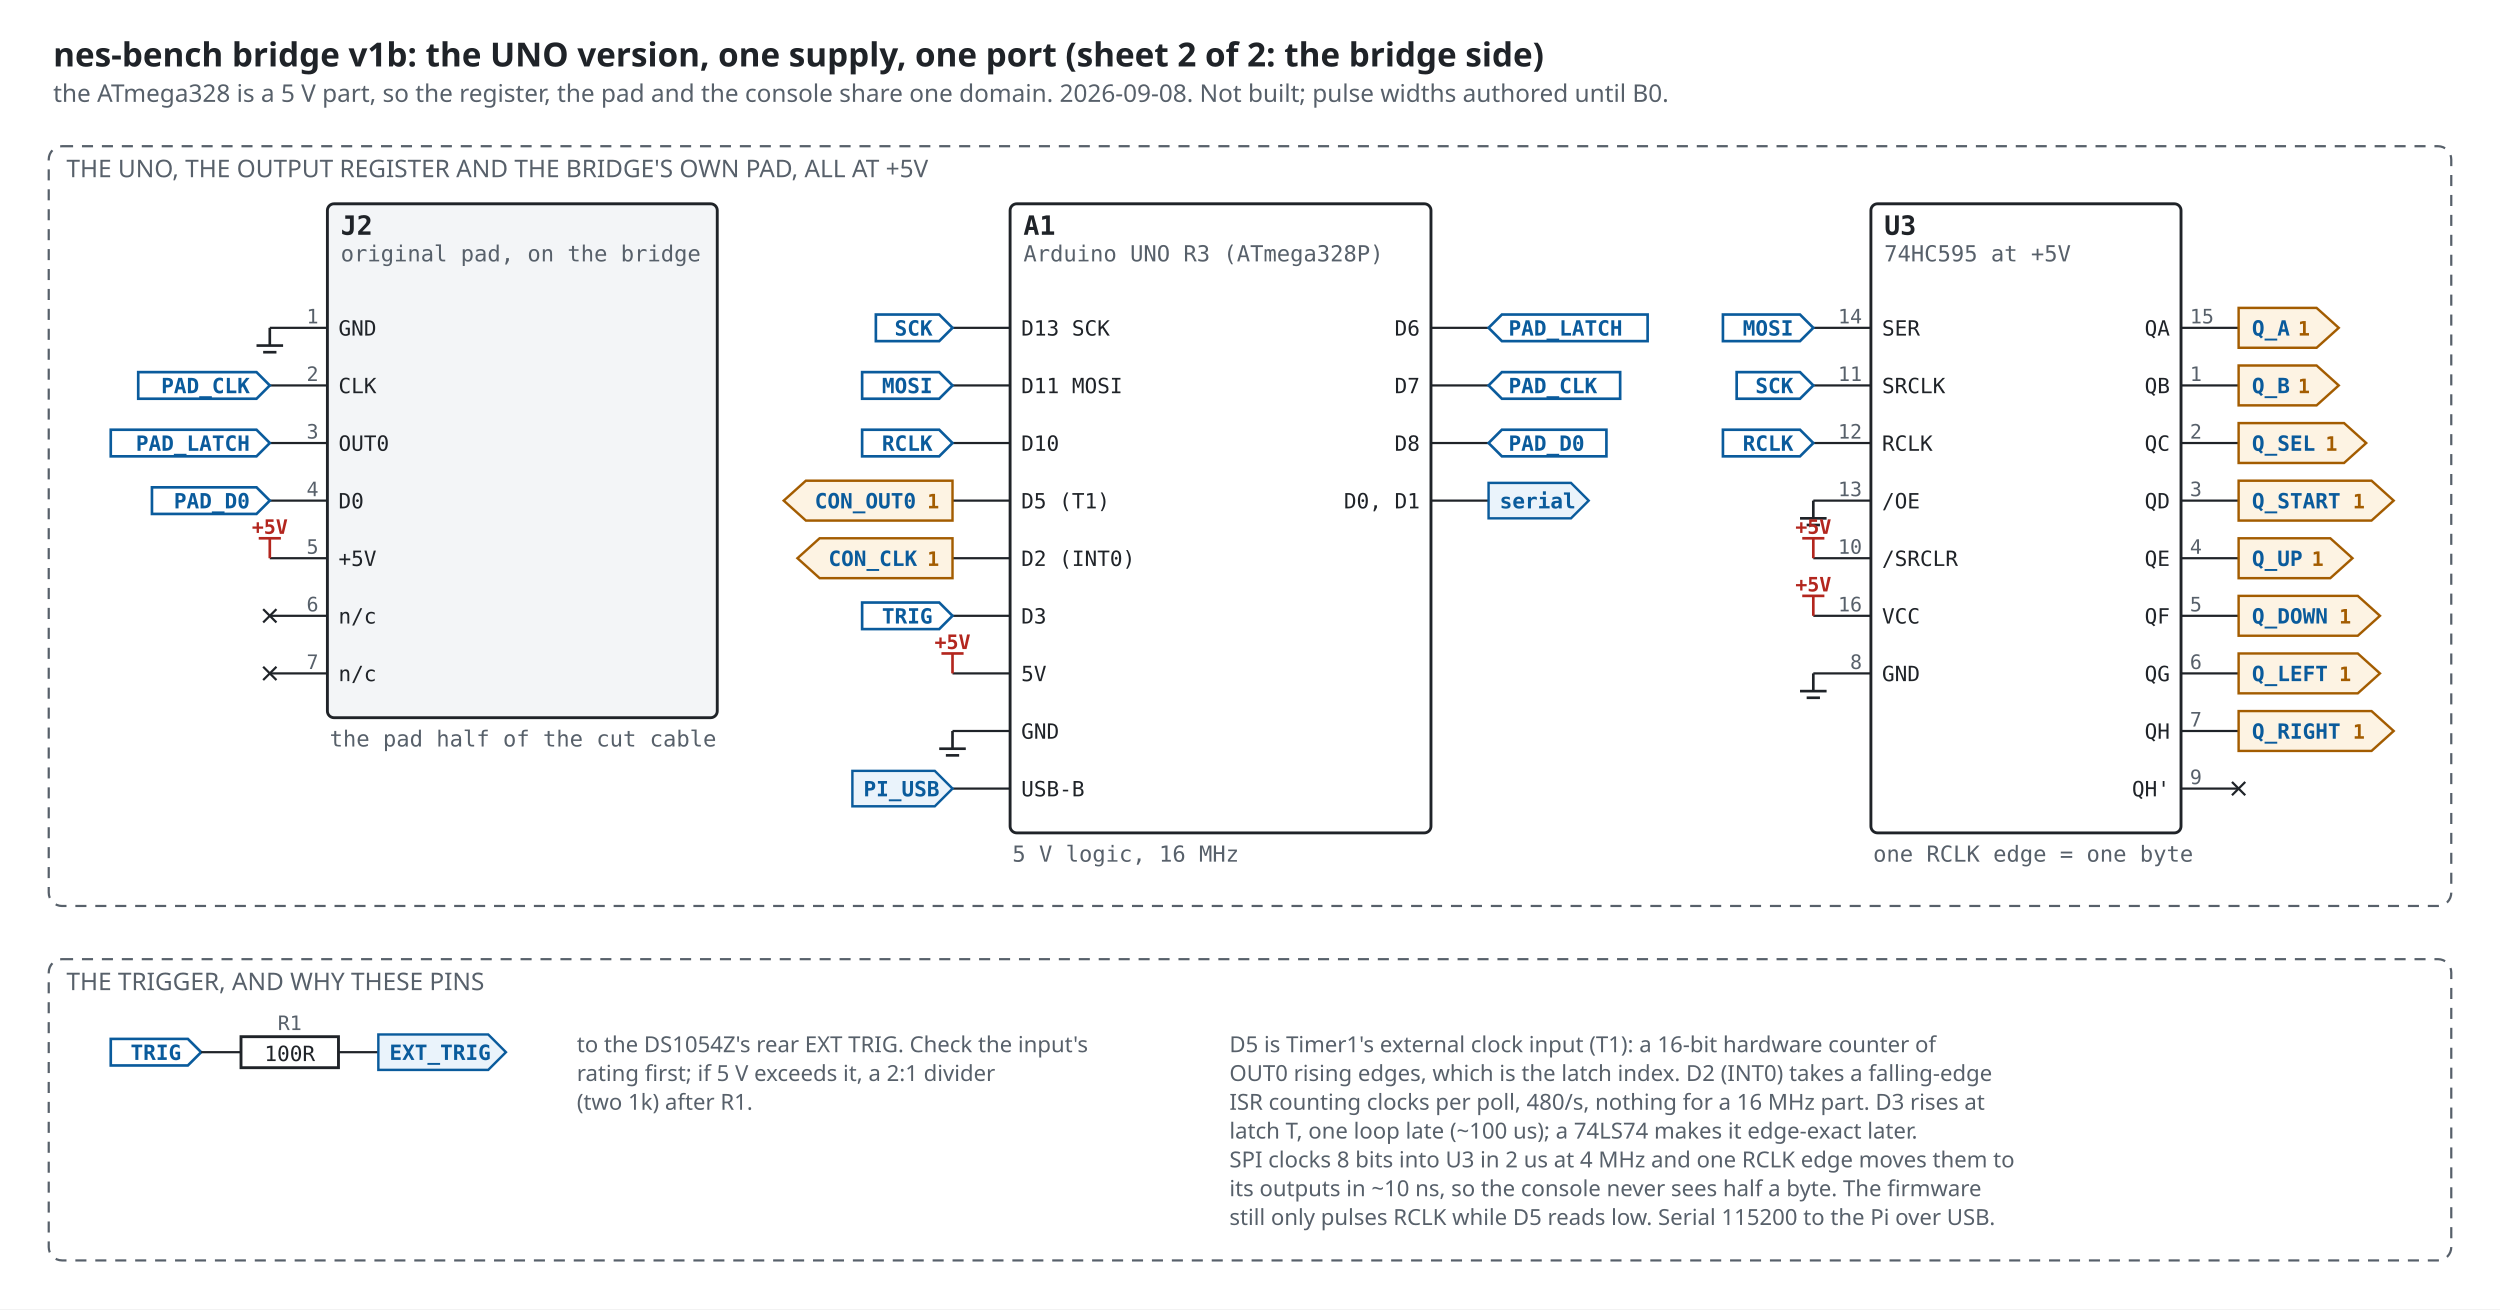
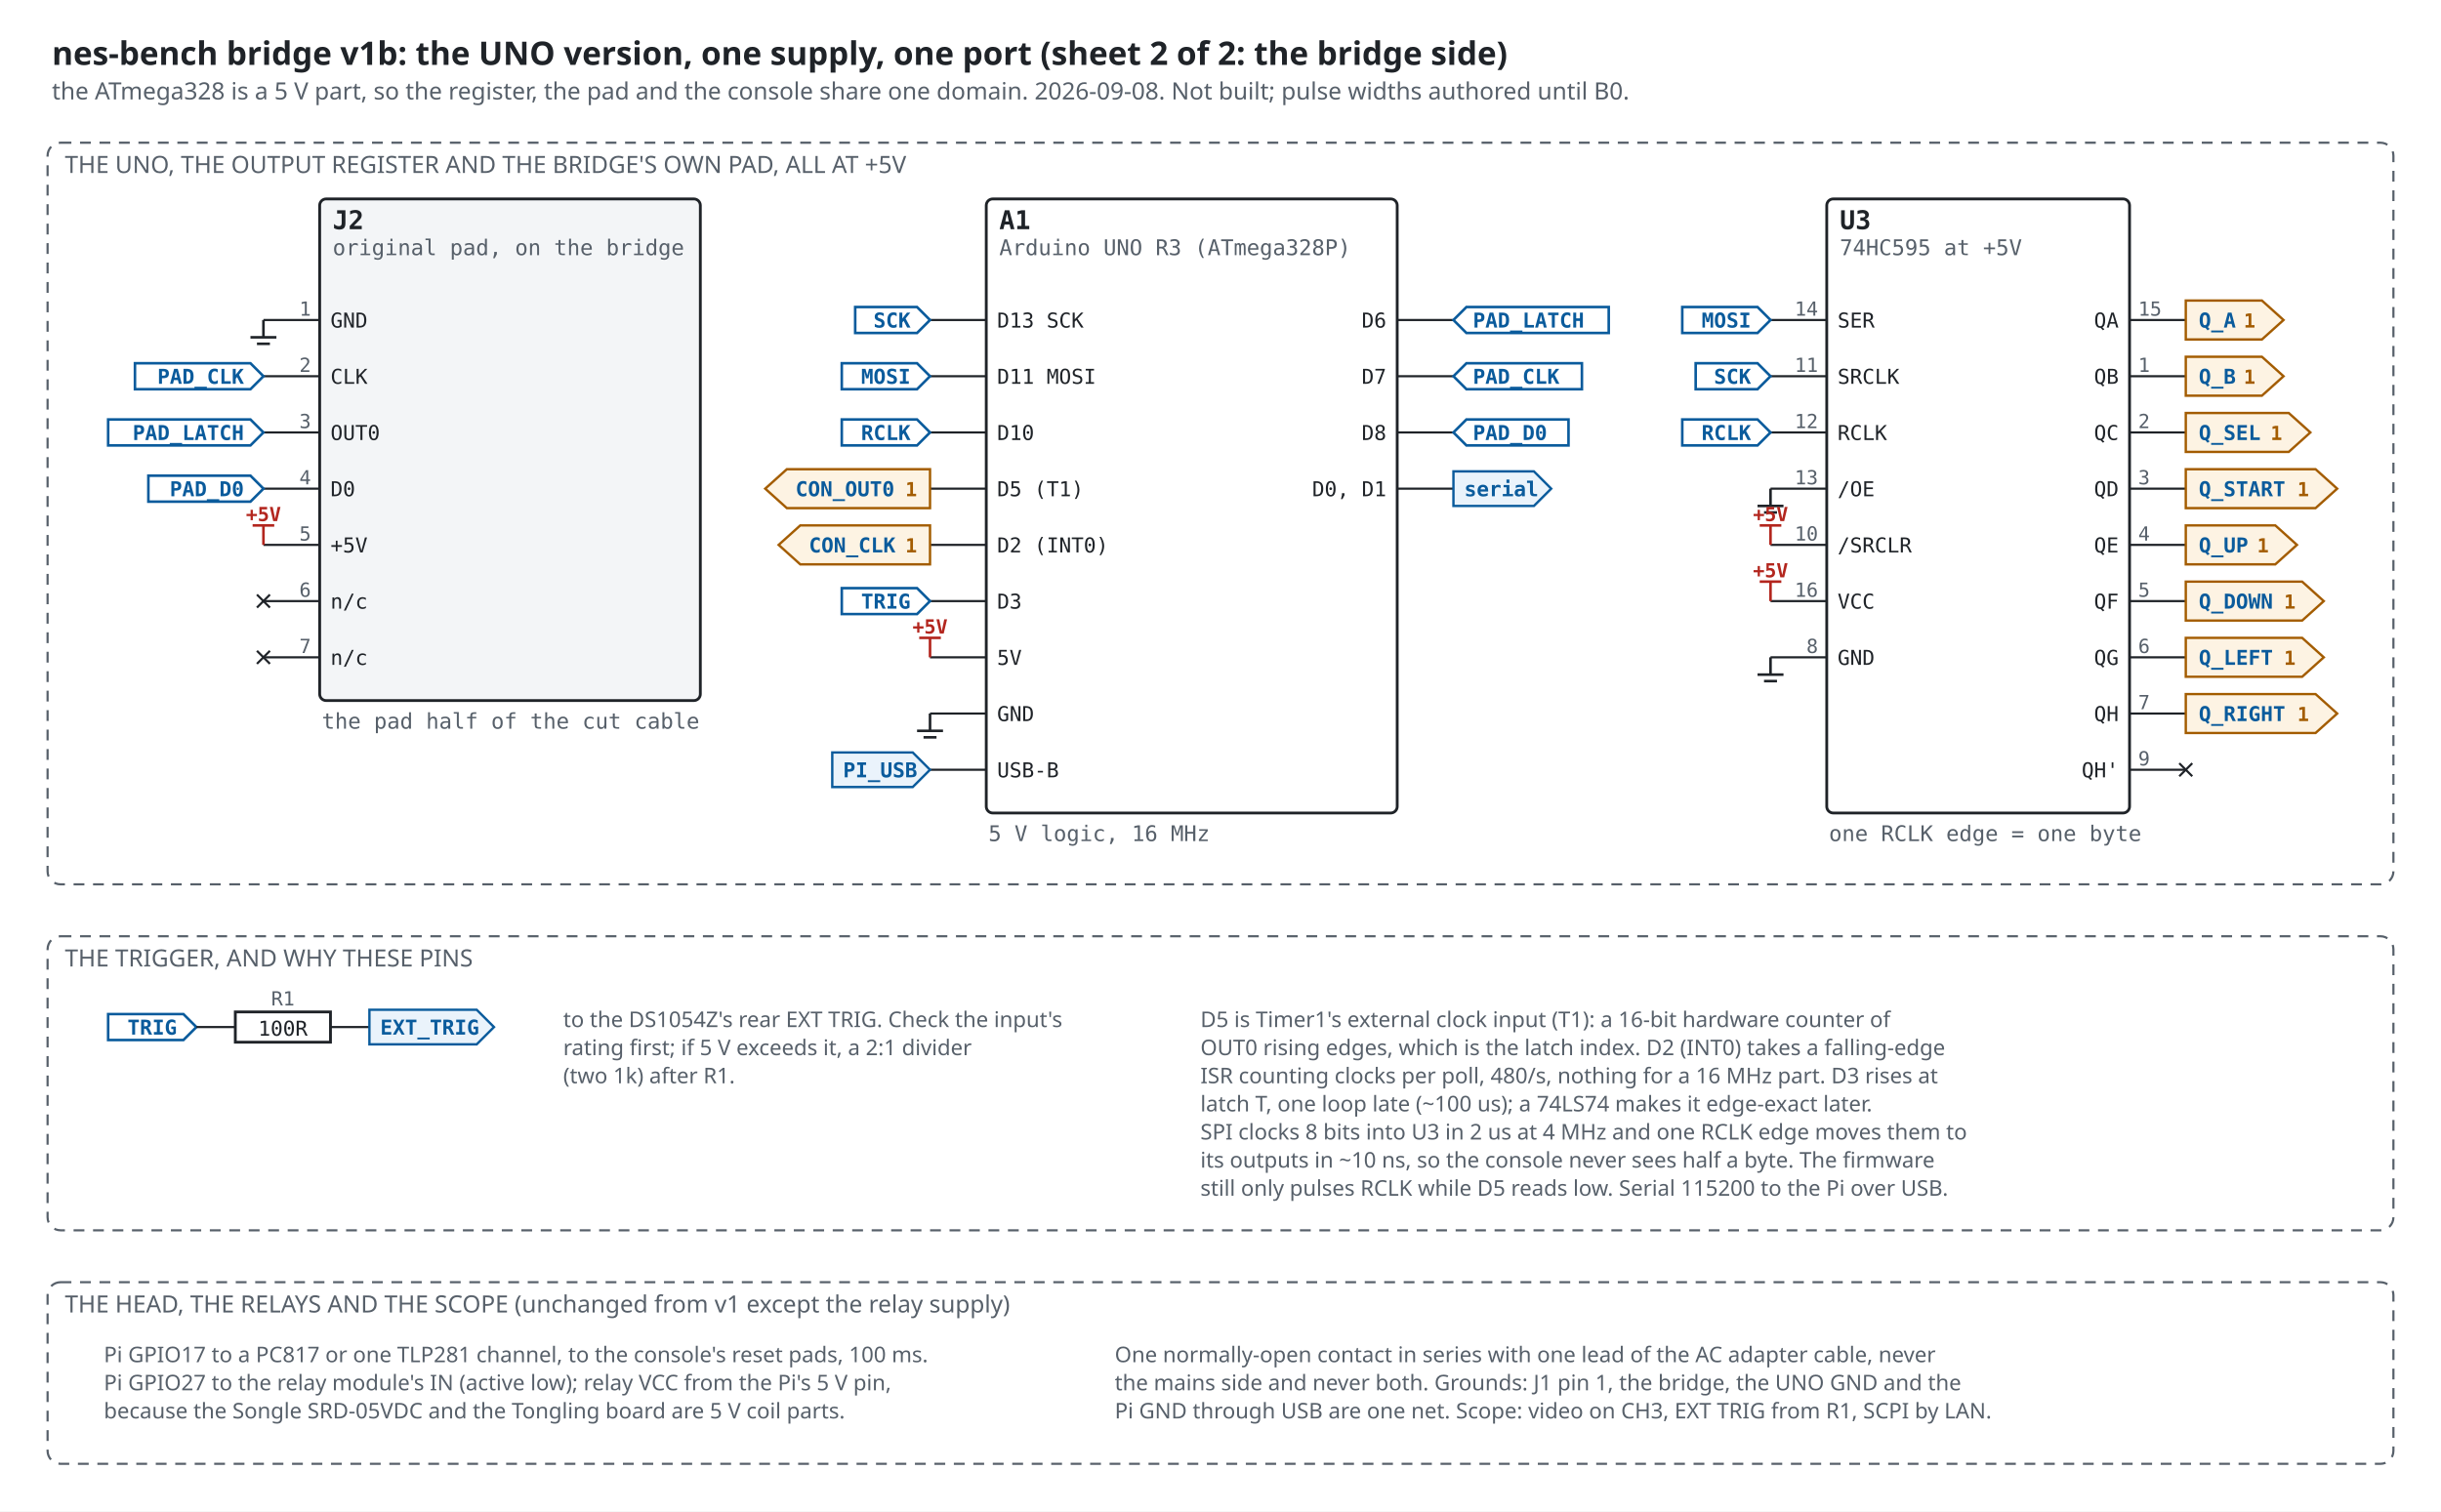
- <svg xmlns="http://www.w3.org/2000/svg" viewBox="0 0 1128.6 591.0" width="1128.6" height="591.0" role="img" aria-label="nes-bench bridge v1b: the UNO version, one supply, one port  (sheet 2 of 2: the bridge side)">
+ <svg xmlns="http://www.w3.org/2000/svg" viewBox="0 0 1128.6 699.0" width="1128.6" height="699.0" role="img" aria-label="nes-bench bridge v1b: the UNO version, one supply, one port  (sheet 2 of 2: the bridge side)">
  <style>
    text { font-family: ui-monospace, "SF Mono", Menlo, Consolas, monospace; fill: #1f2328; }
    .title { font-size: 15px; font-weight: 700; font-family: ui-sans-serif, system-ui, sans-serif; }
    .sub { font-size: 11px; fill: #57606a; font-family: ui-sans-serif, system-ui, sans-serif; }
    .ref { font-size: 12px; font-weight: 700; }
    .part { font-size: 10px; fill: #57606a; }
    .pin { font-size: 9.5px; }
    .pinno { font-size: 9px; fill: #57606a; }
    .linkflag { fill: #fdf3e3; stroke: #a35c00; stroke-width: 1.1; }
    .linkno { font-size: 9px; fill: #a35c00; font-weight: 700; }
    .net { font-size: 9.5px; fill: #0a5b9c; font-weight: 600; }
    .rail5 { font-size: 9px; fill: #b3261e; font-weight: 700; }
    .rail3 { font-size: 9px; fill: #b35c00; font-weight: 700; }
    .gnd { font-size: 9px; fill: #1f2328; font-weight: 700; }
    .note { font-size: 10px; fill: #57606a; font-family: ui-sans-serif, system-ui, sans-serif; }
    .box { fill: #ffffff; stroke: #1f2328; stroke-width: 1.3; }
    .offsheet { fill: #eaf3fb; stroke: #0a5b9c; stroke-width: 1.1; }
    .conn { fill: #f3f5f7; stroke: #1f2328; stroke-width: 1.3; }
    .zone { fill: none; stroke: #57606a; stroke-dasharray: 5 4; stroke-width: 1; }
    .lead { stroke: #1f2328; stroke-width: 1; }
    .wire { stroke: #0a5b9c; stroke-width: 1.2; fill: none; }
    .w5 { stroke: #b3261e; stroke-width: 1.2; fill: none; }
    .w3 { stroke: #b35c00; stroke-width: 1.2; fill: none; }
    .wg { stroke: #1f2328; stroke-width: 1.2; fill: none; }
    .lane { stroke: #1f2328; stroke-width: 1.4; fill: none; }
    .lanelbl { font-size: 11px; font-weight: 700; }
    .win { fill: #b3261e; fill-opacity: 0.10; stroke: none; }
    .safe { fill: #1a7f37; fill-opacity: 0.12; stroke: none; }
    .mark { stroke: #0a5b9c; stroke-width: 1.2; stroke-dasharray: 3 3; }
    .auth { font-size: 9px; fill: #b3261e; font-family: ui-sans-serif, system-ui, sans-serif; font-style: italic; }
  </style>
-   <rect x="0" y="0" width="1128.6" height="591.0" fill="#ffffff" />
+   <rect x="0" y="0" width="1128.6" height="699.0" fill="#ffffff" />
  <g class="sheet-heading" data-height="60">
    <text class="title" x="24" y="30">nes-bench bridge v1b: the UNO version, one supply, one port  (sheet 2 of 2: the bridge side)</text>
    <text class="sub" x="24" y="46">the ATmega328 is a 5 V part, so the register, the pad and the console share one domain. 2026-09-08. Not built; pulse widths authored until B0.</text>
  </g>
  <rect class="zone" x="22" y="66" width="1084.6" height="343.0" rx="6" />
  <text class="sub" x="30" y="80" text-anchor="start">THE UNO, THE OUTPUT REGISTER AND THE BRIDGE'S OWN PAD, ALL AT +5V</text>
  <rect class="zone" x="22" y="433.0" width="1084.6" height="136.0" rx="6" />
  <text class="sub" x="30" y="447.0" text-anchor="start">THE TRIGGER, AND WHY THESE PINS</text>
+   <rect class="zone" x="22" y="593.0" width="1084.6" height="84.0" rx="6" />
+   <text class="sub" x="30" y="607.0" text-anchor="start">THE HEAD, THE RELAYS AND THE SCOPE (unchanged from v1 except the relay supply)</text>
  <rect class="conn" x="147.8" y="92.0" width="176.0" height="232" rx="3" />
  <text class="ref" x="153.8" y="106.0" text-anchor="start">J2</text>
  <text class="part" x="153.8" y="118.0" text-anchor="start">original pad, on the bridge</text>
  <text class="part" x="148.8" y="337.0" text-anchor="start">the pad half of the cut cable</text>
  <line class="lead" x1="121.8" y1="148.0" x2="147.8" y2="148.0" />
  <text class="pin" x="152.8" y="151.5" text-anchor="start">GND</text>
  <text class="pinno" x="143.8" y="146.0" text-anchor="end">1</text>
  <line class="wg" x1="121.8" y1="148.0" x2="121.8" y2="156.0" />
  <line class="wg" x1="115.8" y1="156.0" x2="127.8" y2="156.0" />
  <line class="wg" x1="118.8" y1="159.0" x2="124.8" y2="159.0" />
  <line class="lead" x1="121.8" y1="174.0" x2="147.8" y2="174.0" />
  <text class="pin" x="152.8" y="177.5" text-anchor="start">CLK</text>
  <text class="pinno" x="143.8" y="172.0" text-anchor="end">2</text>
  <path class="wire" d="M121.8,174.0 l-6,-6 h-53.4 v12 h53.4 z" />
  <text class="net" x="112.8" y="177.5" text-anchor="end">PAD_CLK</text>
  <line class="lead" x1="121.8" y1="200.0" x2="147.8" y2="200.0" />
  <text class="pin" x="152.8" y="203.5" text-anchor="start">OUT0</text>
  <text class="pinno" x="143.8" y="198.0" text-anchor="end">3</text>
  <path class="wire" d="M121.8,200.0 l-6,-6 h-65.8 v12 h65.8 z" />
  <text class="net" x="112.8" y="203.5" text-anchor="end">PAD_LATCH</text>
  <line class="lead" x1="121.8" y1="226.0" x2="147.8" y2="226.0" />
  <text class="pin" x="152.8" y="229.5" text-anchor="start">D0</text>
  <text class="pinno" x="143.8" y="224.0" text-anchor="end">4</text>
  <path class="wire" d="M121.8,226.0 l-6,-6 h-47.2 v12 h47.2 z" />
  <text class="net" x="112.8" y="229.5" text-anchor="end">PAD_D0</text>
  <line class="lead" x1="121.8" y1="252.0" x2="147.8" y2="252.0" />
  <text class="pin" x="152.8" y="255.5" text-anchor="start">+5V</text>
  <text class="pinno" x="143.8" y="250.0" text-anchor="end">5</text>
  <line class="w5" x1="121.8" y1="252.0" x2="121.8" y2="243.0" />
  <line class="w5" x1="116.8" y1="243.0" x2="126.8" y2="243.0" />
  <text class="rail5" x="121.8" y="241.0" text-anchor="middle">+5V</text>
  <line class="lead" x1="121.8" y1="278.0" x2="147.8" y2="278.0" />
  <text class="pin" x="152.8" y="281.5" text-anchor="start">n/c</text>
  <text class="pinno" x="143.8" y="276.0" text-anchor="end">6</text>
  <line class="lead" x1="118.8" y1="275.0" x2="124.8" y2="281.0" />
  <line class="lead" x1="118.8" y1="281.0" x2="124.8" y2="275.0" />
  <line class="lead" x1="121.8" y1="304.0" x2="147.8" y2="304.0" />
  <text class="pin" x="152.8" y="307.5" text-anchor="start">n/c</text>
  <text class="pinno" x="143.8" y="302.0" text-anchor="end">7</text>
  <line class="lead" x1="118.8" y1="301.0" x2="124.8" y2="307.0" />
  <line class="lead" x1="118.8" y1="307.0" x2="124.8" y2="301.0" />
  <rect class="box" x="456.0" y="92.0" width="190" height="284" rx="3" />
  <text class="ref" x="462.0" y="106.0" text-anchor="start">A1</text>
  <text class="part" x="462.0" y="118.0" text-anchor="start">Arduino UNO R3 (ATmega328P)</text>
  <text class="part" x="457.0" y="389.0" text-anchor="start">5 V logic, 16 MHz</text>
  <line class="lead" x1="430.0" y1="148.0" x2="456.0" y2="148.0" />
  <text class="pin" x="461.0" y="151.5" text-anchor="start">D13 SCK</text>
  <path class="wire" d="M430.0,148.0 l-6,-6 h-28.6 v12 h28.6 z" />
  <text class="net" x="421.0" y="151.5" text-anchor="end">SCK</text>
  <line class="lead" x1="430.0" y1="174.0" x2="456.0" y2="174.0" />
  <text class="pin" x="461.0" y="177.5" text-anchor="start">D11 MOSI</text>
  <path class="wire" d="M430.0,174.0 l-6,-6 h-34.8 v12 h34.8 z" />
  <text class="net" x="421.0" y="177.5" text-anchor="end">MOSI</text>
  <line class="lead" x1="430.0" y1="200.0" x2="456.0" y2="200.0" />
  <text class="pin" x="461.0" y="203.5" text-anchor="start">D10</text>
  <path class="wire" d="M430.0,200.0 l-6,-6 h-34.8 v12 h34.8 z" />
  <text class="net" x="421.0" y="203.5" text-anchor="end">RCLK</text>
  <line class="lead" x1="430.0" y1="226.0" x2="456.0" y2="226.0" />
  <text class="pin" x="461.0" y="229.5" text-anchor="start">D5 (T1)</text>
  <path class="linkflag" d="M353.8 226.0 L363.8 217.0 L430.0 217.0 L430.0 235.0 L363.8 235.0 Z" />
  <text class="net" x="367.8" y="229.5" text-anchor="start">CON_OUT0</text>
  <text class="linkno" x="424.0" y="229.5" text-anchor="end">1</text>
  <line class="lead" x1="430.0" y1="252.0" x2="456.0" y2="252.0" />
  <text class="pin" x="461.0" y="255.5" text-anchor="start">D2 (INT0)</text>
  <path class="linkflag" d="M360.0 252.0 L370.0 243.0 L430.0 243.0 L430.0 261.0 L370.0 261.0 Z" />
  <text class="net" x="374.0" y="255.5" text-anchor="start">CON_CLK</text>
  <text class="linkno" x="424.0" y="255.5" text-anchor="end">1</text>
  <line class="lead" x1="430.0" y1="278.0" x2="456.0" y2="278.0" />
  <text class="pin" x="461.0" y="281.5" text-anchor="start">D3</text>
  <path class="wire" d="M430.0,278.0 l-6,-6 h-34.8 v12 h34.8 z" />
  <text class="net" x="421.0" y="281.5" text-anchor="end">TRIG</text>
  <line class="lead" x1="430.0" y1="304.0" x2="456.0" y2="304.0" />
  <text class="pin" x="461.0" y="307.5" text-anchor="start">5V</text>
  <line class="w5" x1="430.0" y1="304.0" x2="430.0" y2="295.0" />
  <line class="w5" x1="425.0" y1="295.0" x2="435.0" y2="295.0" />
  <text class="rail5" x="430.0" y="293.0" text-anchor="middle">+5V</text>
  <line class="lead" x1="430.0" y1="330.0" x2="456.0" y2="330.0" />
  <text class="pin" x="461.0" y="333.5" text-anchor="start">GND</text>
  <line class="wg" x1="430.0" y1="330.0" x2="430.0" y2="338.0" />
  <line class="wg" x1="424.0" y1="338.0" x2="436.0" y2="338.0" />
  <line class="wg" x1="427.0" y1="341.0" x2="433.0" y2="341.0" />
  <line class="lead" x1="430.0" y1="356.0" x2="456.0" y2="356.0" />
  <text class="pin" x="461.0" y="359.5" text-anchor="start">USB-B</text>
  <path class="offsheet" d="M384.8 348.0 L422.0 348.0 L430.0 356.0 L422.0 364.0 L384.8 364.0 Z" />
  <text class="net" x="389.8" y="359.5" text-anchor="start">PI_USB</text>
  <line class="lead" x1="646.0" y1="148.0" x2="672.0" y2="148.0" />
  <text class="pin" x="641.0" y="151.5" text-anchor="end">D6</text>
  <path class="wire" d="M672.0,148.0 l6,-6 h65.8 v12 h-65.8 z" />
  <text class="net" x="681.0" y="151.5" text-anchor="start">PAD_LATCH</text>
  <line class="lead" x1="646.0" y1="174.0" x2="672.0" y2="174.0" />
  <text class="pin" x="641.0" y="177.5" text-anchor="end">D7</text>
  <path class="wire" d="M672.0,174.0 l6,-6 h53.4 v12 h-53.4 z" />
  <text class="net" x="681.0" y="177.5" text-anchor="start">PAD_CLK</text>
  <line class="lead" x1="646.0" y1="200.0" x2="672.0" y2="200.0" />
  <text class="pin" x="641.0" y="203.5" text-anchor="end">D8</text>
  <path class="wire" d="M672.0,200.0 l6,-6 h47.2 v12 h-47.2 z" />
  <text class="net" x="681.0" y="203.5" text-anchor="start">PAD_D0</text>
  <line class="lead" x1="646.0" y1="226.0" x2="672.0" y2="226.0" />
  <text class="pin" x="641.0" y="229.5" text-anchor="end">D0, D1</text>
  <path class="offsheet" d="M672.0 218.0 L709.2 218.0 L717.2 226.0 L709.2 234.0 L672.0 234.0 Z" />
  <text class="net" x="677.0" y="229.5" text-anchor="start">serial</text>
  <rect class="box" x="844.6" y="92.0" width="140" height="284" rx="3" />
  <text class="ref" x="850.6" y="106.0" text-anchor="start">U3</text>
  <text class="part" x="850.6" y="118.0" text-anchor="start">74HC595  at +5V</text>
  <text class="part" x="845.6" y="389.0" text-anchor="start">one RCLK edge = one byte</text>
  <line class="lead" x1="818.6" y1="148.0" x2="844.6" y2="148.0" />
  <text class="pin" x="849.6" y="151.5" text-anchor="start">SER</text>
  <text class="pinno" x="840.6" y="146.0" text-anchor="end">14</text>
  <path class="wire" d="M818.6,148.0 l-6,-6 h-34.8 v12 h34.8 z" />
  <text class="net" x="809.6" y="151.5" text-anchor="end">MOSI</text>
  <line class="lead" x1="818.6" y1="174.0" x2="844.6" y2="174.0" />
  <text class="pin" x="849.6" y="177.5" text-anchor="start">SRCLK</text>
  <text class="pinno" x="840.6" y="172.0" text-anchor="end">11</text>
  <path class="wire" d="M818.6,174.0 l-6,-6 h-28.6 v12 h28.6 z" />
  <text class="net" x="809.6" y="177.5" text-anchor="end">SCK</text>
  <line class="lead" x1="818.6" y1="200.0" x2="844.6" y2="200.0" />
  <text class="pin" x="849.6" y="203.5" text-anchor="start">RCLK</text>
  <text class="pinno" x="840.6" y="198.0" text-anchor="end">12</text>
  <path class="wire" d="M818.6,200.0 l-6,-6 h-34.8 v12 h34.8 z" />
  <text class="net" x="809.6" y="203.5" text-anchor="end">RCLK</text>
  <line class="lead" x1="818.6" y1="226.0" x2="844.6" y2="226.0" />
  <text class="pin" x="849.6" y="229.5" text-anchor="start">/OE</text>
  <text class="pinno" x="840.6" y="224.0" text-anchor="end">13</text>
  <line class="wg" x1="818.6" y1="226.0" x2="818.6" y2="234.0" />
  <line class="wg" x1="812.6" y1="234.0" x2="824.6" y2="234.0" />
  <line class="wg" x1="815.6" y1="237.0" x2="821.6" y2="237.0" />
  <line class="lead" x1="818.6" y1="252.0" x2="844.6" y2="252.0" />
  <text class="pin" x="849.6" y="255.5" text-anchor="start">/SRCLR</text>
  <text class="pinno" x="840.6" y="250.0" text-anchor="end">10</text>
  <line class="w5" x1="818.6" y1="252.0" x2="818.6" y2="243.0" />
  <line class="w5" x1="813.6" y1="243.0" x2="823.6" y2="243.0" />
  <text class="rail5" x="818.6" y="241.0" text-anchor="middle">+5V</text>
  <line class="lead" x1="818.6" y1="278.0" x2="844.6" y2="278.0" />
  <text class="pin" x="849.6" y="281.5" text-anchor="start">VCC</text>
  <text class="pinno" x="840.6" y="276.0" text-anchor="end">16</text>
  <line class="w5" x1="818.6" y1="278.0" x2="818.6" y2="269.0" />
  <line class="w5" x1="813.6" y1="269.0" x2="823.6" y2="269.0" />
  <text class="rail5" x="818.6" y="267.0" text-anchor="middle">+5V</text>
  <line class="lead" x1="818.6" y1="304.0" x2="844.6" y2="304.0" />
  <text class="pin" x="849.6" y="307.5" text-anchor="start">GND</text>
  <text class="pinno" x="840.6" y="302.0" text-anchor="end">8</text>
  <line class="wg" x1="818.6" y1="304.0" x2="818.6" y2="312.0" />
  <line class="wg" x1="812.6" y1="312.0" x2="824.6" y2="312.0" />
  <line class="wg" x1="815.6" y1="315.0" x2="821.6" y2="315.0" />
  <line class="lead" x1="984.6" y1="148.0" x2="1010.6" y2="148.0" />
  <text class="pin" x="979.6" y="151.5" text-anchor="end">QA</text>
  <text class="pinno" x="988.6" y="146.0" text-anchor="start">15</text>
  <path class="linkflag" d="M1055.8 148.0 L1045.8 139.0 L1010.6 139.0 L1010.6 157.0 L1045.8 157.0 Z" />
  <text class="net" x="1016.6" y="151.5" text-anchor="start">Q_A</text>
  <text class="linkno" x="1042.8" y="151.5" text-anchor="end">1</text>
  <line class="lead" x1="984.6" y1="174.0" x2="1010.6" y2="174.0" />
  <text class="pin" x="979.6" y="177.5" text-anchor="end">QB</text>
  <text class="pinno" x="988.6" y="172.0" text-anchor="start">1</text>
  <path class="linkflag" d="M1055.8 174.0 L1045.8 165.0 L1010.6 165.0 L1010.6 183.0 L1045.8 183.0 Z" />
  <text class="net" x="1016.6" y="177.5" text-anchor="start">Q_B</text>
  <text class="linkno" x="1042.8" y="177.5" text-anchor="end">1</text>
  <line class="lead" x1="984.6" y1="200.0" x2="1010.6" y2="200.0" />
  <text class="pin" x="979.6" y="203.5" text-anchor="end">QC</text>
  <text class="pinno" x="988.6" y="198.0" text-anchor="start">2</text>
  <path class="linkflag" d="M1068.2 200.0 L1058.2 191.0 L1010.6 191.0 L1010.6 209.0 L1058.2 209.0 Z" />
  <text class="net" x="1016.6" y="203.5" text-anchor="start">Q_SEL</text>
  <text class="linkno" x="1055.2" y="203.5" text-anchor="end">1</text>
  <line class="lead" x1="984.6" y1="226.0" x2="1010.6" y2="226.0" />
  <text class="pin" x="979.6" y="229.5" text-anchor="end">QD</text>
  <text class="pinno" x="988.6" y="224.0" text-anchor="start">3</text>
  <path class="linkflag" d="M1080.6 226.0 L1070.6 217.0 L1010.6 217.0 L1010.6 235.0 L1070.6 235.0 Z" />
  <text class="net" x="1016.6" y="229.5" text-anchor="start">Q_START</text>
  <text class="linkno" x="1067.6" y="229.5" text-anchor="end">1</text>
  <line class="lead" x1="984.6" y1="252.0" x2="1010.6" y2="252.0" />
  <text class="pin" x="979.6" y="255.5" text-anchor="end">QE</text>
  <text class="pinno" x="988.6" y="250.0" text-anchor="start">4</text>
  <path class="linkflag" d="M1062.0 252.0 L1052.0 243.0 L1010.6 243.0 L1010.6 261.0 L1052.0 261.0 Z" />
  <text class="net" x="1016.6" y="255.5" text-anchor="start">Q_UP</text>
  <text class="linkno" x="1049.0" y="255.5" text-anchor="end">1</text>
  <line class="lead" x1="984.6" y1="278.0" x2="1010.6" y2="278.0" />
  <text class="pin" x="979.6" y="281.5" text-anchor="end">QF</text>
  <text class="pinno" x="988.6" y="276.0" text-anchor="start">5</text>
  <path class="linkflag" d="M1074.4 278.0 L1064.4 269.0 L1010.6 269.0 L1010.6 287.0 L1064.4 287.0 Z" />
  <text class="net" x="1016.6" y="281.5" text-anchor="start">Q_DOWN</text>
  <text class="linkno" x="1061.4" y="281.5" text-anchor="end">1</text>
  <line class="lead" x1="984.6" y1="304.0" x2="1010.6" y2="304.0" />
  <text class="pin" x="979.6" y="307.5" text-anchor="end">QG</text>
  <text class="pinno" x="988.6" y="302.0" text-anchor="start">6</text>
  <path class="linkflag" d="M1074.4 304.0 L1064.4 295.0 L1010.6 295.0 L1010.6 313.0 L1064.4 313.0 Z" />
  <text class="net" x="1016.6" y="307.5" text-anchor="start">Q_LEFT</text>
  <text class="linkno" x="1061.4" y="307.5" text-anchor="end">1</text>
  <line class="lead" x1="984.6" y1="330.0" x2="1010.6" y2="330.0" />
  <text class="pin" x="979.6" y="333.5" text-anchor="end">QH</text>
  <text class="pinno" x="988.6" y="328.0" text-anchor="start">7</text>
  <path class="linkflag" d="M1080.6 330.0 L1070.6 321.0 L1010.6 321.0 L1010.6 339.0 L1070.6 339.0 Z" />
  <text class="net" x="1016.6" y="333.5" text-anchor="start">Q_RIGHT</text>
  <text class="linkno" x="1067.6" y="333.5" text-anchor="end">1</text>
  <line class="lead" x1="984.6" y1="356.0" x2="1010.6" y2="356.0" />
  <text class="pin" x="979.6" y="359.5" text-anchor="end">QH'</text>
  <text class="pinno" x="988.6" y="354.0" text-anchor="start">9</text>
  <line class="lead" x1="1007.6" y1="353.0" x2="1013.6" y2="359.0" />
  <line class="lead" x1="1007.6" y1="359.0" x2="1013.6" y2="353.0" />
  <path class="wire" d="M90.8,475.0 l-6,-6 h-34.8 v12 h34.8 z" />
  <text class="net" x="81.8" y="478.5" text-anchor="end">TRIG</text>
  <line class="lead" x1="90.8" y1="475.0" x2="108.8" y2="475.0" />
  <rect class="box" x="108.8" y="468.0" width="44" height="14" />
  <line class="lead" x1="152.8" y1="475.0" x2="170.8" y2="475.0" />
  <text class="pinno" x="130.8" y="465.0" text-anchor="middle">R1</text>
  <text class="pin" x="130.8" y="479.0" text-anchor="middle">100R</text>
  <path class="offsheet" d="M170.8 467.0 L220.4 467.0 L228.4 475.0 L220.4 483.0 L170.8 483.0 Z" />
  <text class="net" x="175.8" y="478.5" text-anchor="start">EXT_TRIG</text>
  <text class="note" x="260.4" y="475.0" text-anchor="start">to the DS1054Z's rear EXT TRIG. Check the input's</text>
  <text class="note" x="260.4" y="488.0" text-anchor="start">rating first; if 5 V exceeds it, a 2:1 divider</text>
  <text class="note" x="260.4" y="501.0" text-anchor="start">(two 1k) after R1.</text>
  <text class="note" x="555.0" y="475.0" text-anchor="start">D5 is Timer1's external clock input (T1): a 16-bit hardware counter of</text>
  <text class="note" x="555.0" y="488.0" text-anchor="start">OUT0 rising edges, which is the latch index. D2 (INT0) takes a falling-edge</text>
  <text class="note" x="555.0" y="501.0" text-anchor="start">ISR counting clocks per poll, 480/s, nothing for a 16 MHz part. D3 rises at</text>
  <text class="note" x="555.0" y="514.0" text-anchor="start">latch T, one loop late (~100 us); a 74LS74 makes it edge-exact later.</text>
  <text class="note" x="555.0" y="527.0" text-anchor="start">SPI clocks 8 bits into U3 in 2 us at 4 MHz and one RCLK edge moves them to</text>
  <text class="note" x="555.0" y="540.0" text-anchor="start">its outputs in ~10 ns, so the console never sees half a byte. The firmware</text>
  <text class="note" x="555.0" y="553.0" text-anchor="start">still only pulses RCLK while D5 reads low. Serial 115200 to the Pi over USB.</text>
+   <text class="note" x="48.0" y="630.0" text-anchor="start">Pi GPIO17 to a PC817 or one TLP281 channel, to the console's reset pads, 100 ms.</text>
+   <text class="note" x="48.0" y="643.0" text-anchor="start">Pi GPIO27 to the relay module's IN (active low); relay VCC from the Pi's 5 V pin,</text>
+   <text class="note" x="48.0" y="656.0" text-anchor="start">because the Songle SRD-05VDC and the Tongling board are 5 V coil parts.</text>
+   <text class="note" x="515.4" y="630.0" text-anchor="start">One normally-open contact in series with one lead of the AC adapter cable, never</text>
+   <text class="note" x="515.4" y="643.0" text-anchor="start">the mains side and never both. Grounds: J1 pin 1, the bridge, the UNO GND and the</text>
+   <text class="note" x="515.4" y="656.0" text-anchor="start">Pi GND through USB are one net. Scope: video on CH3, EXT TRIG from R1, SCPI by LAN.</text>
</svg>
